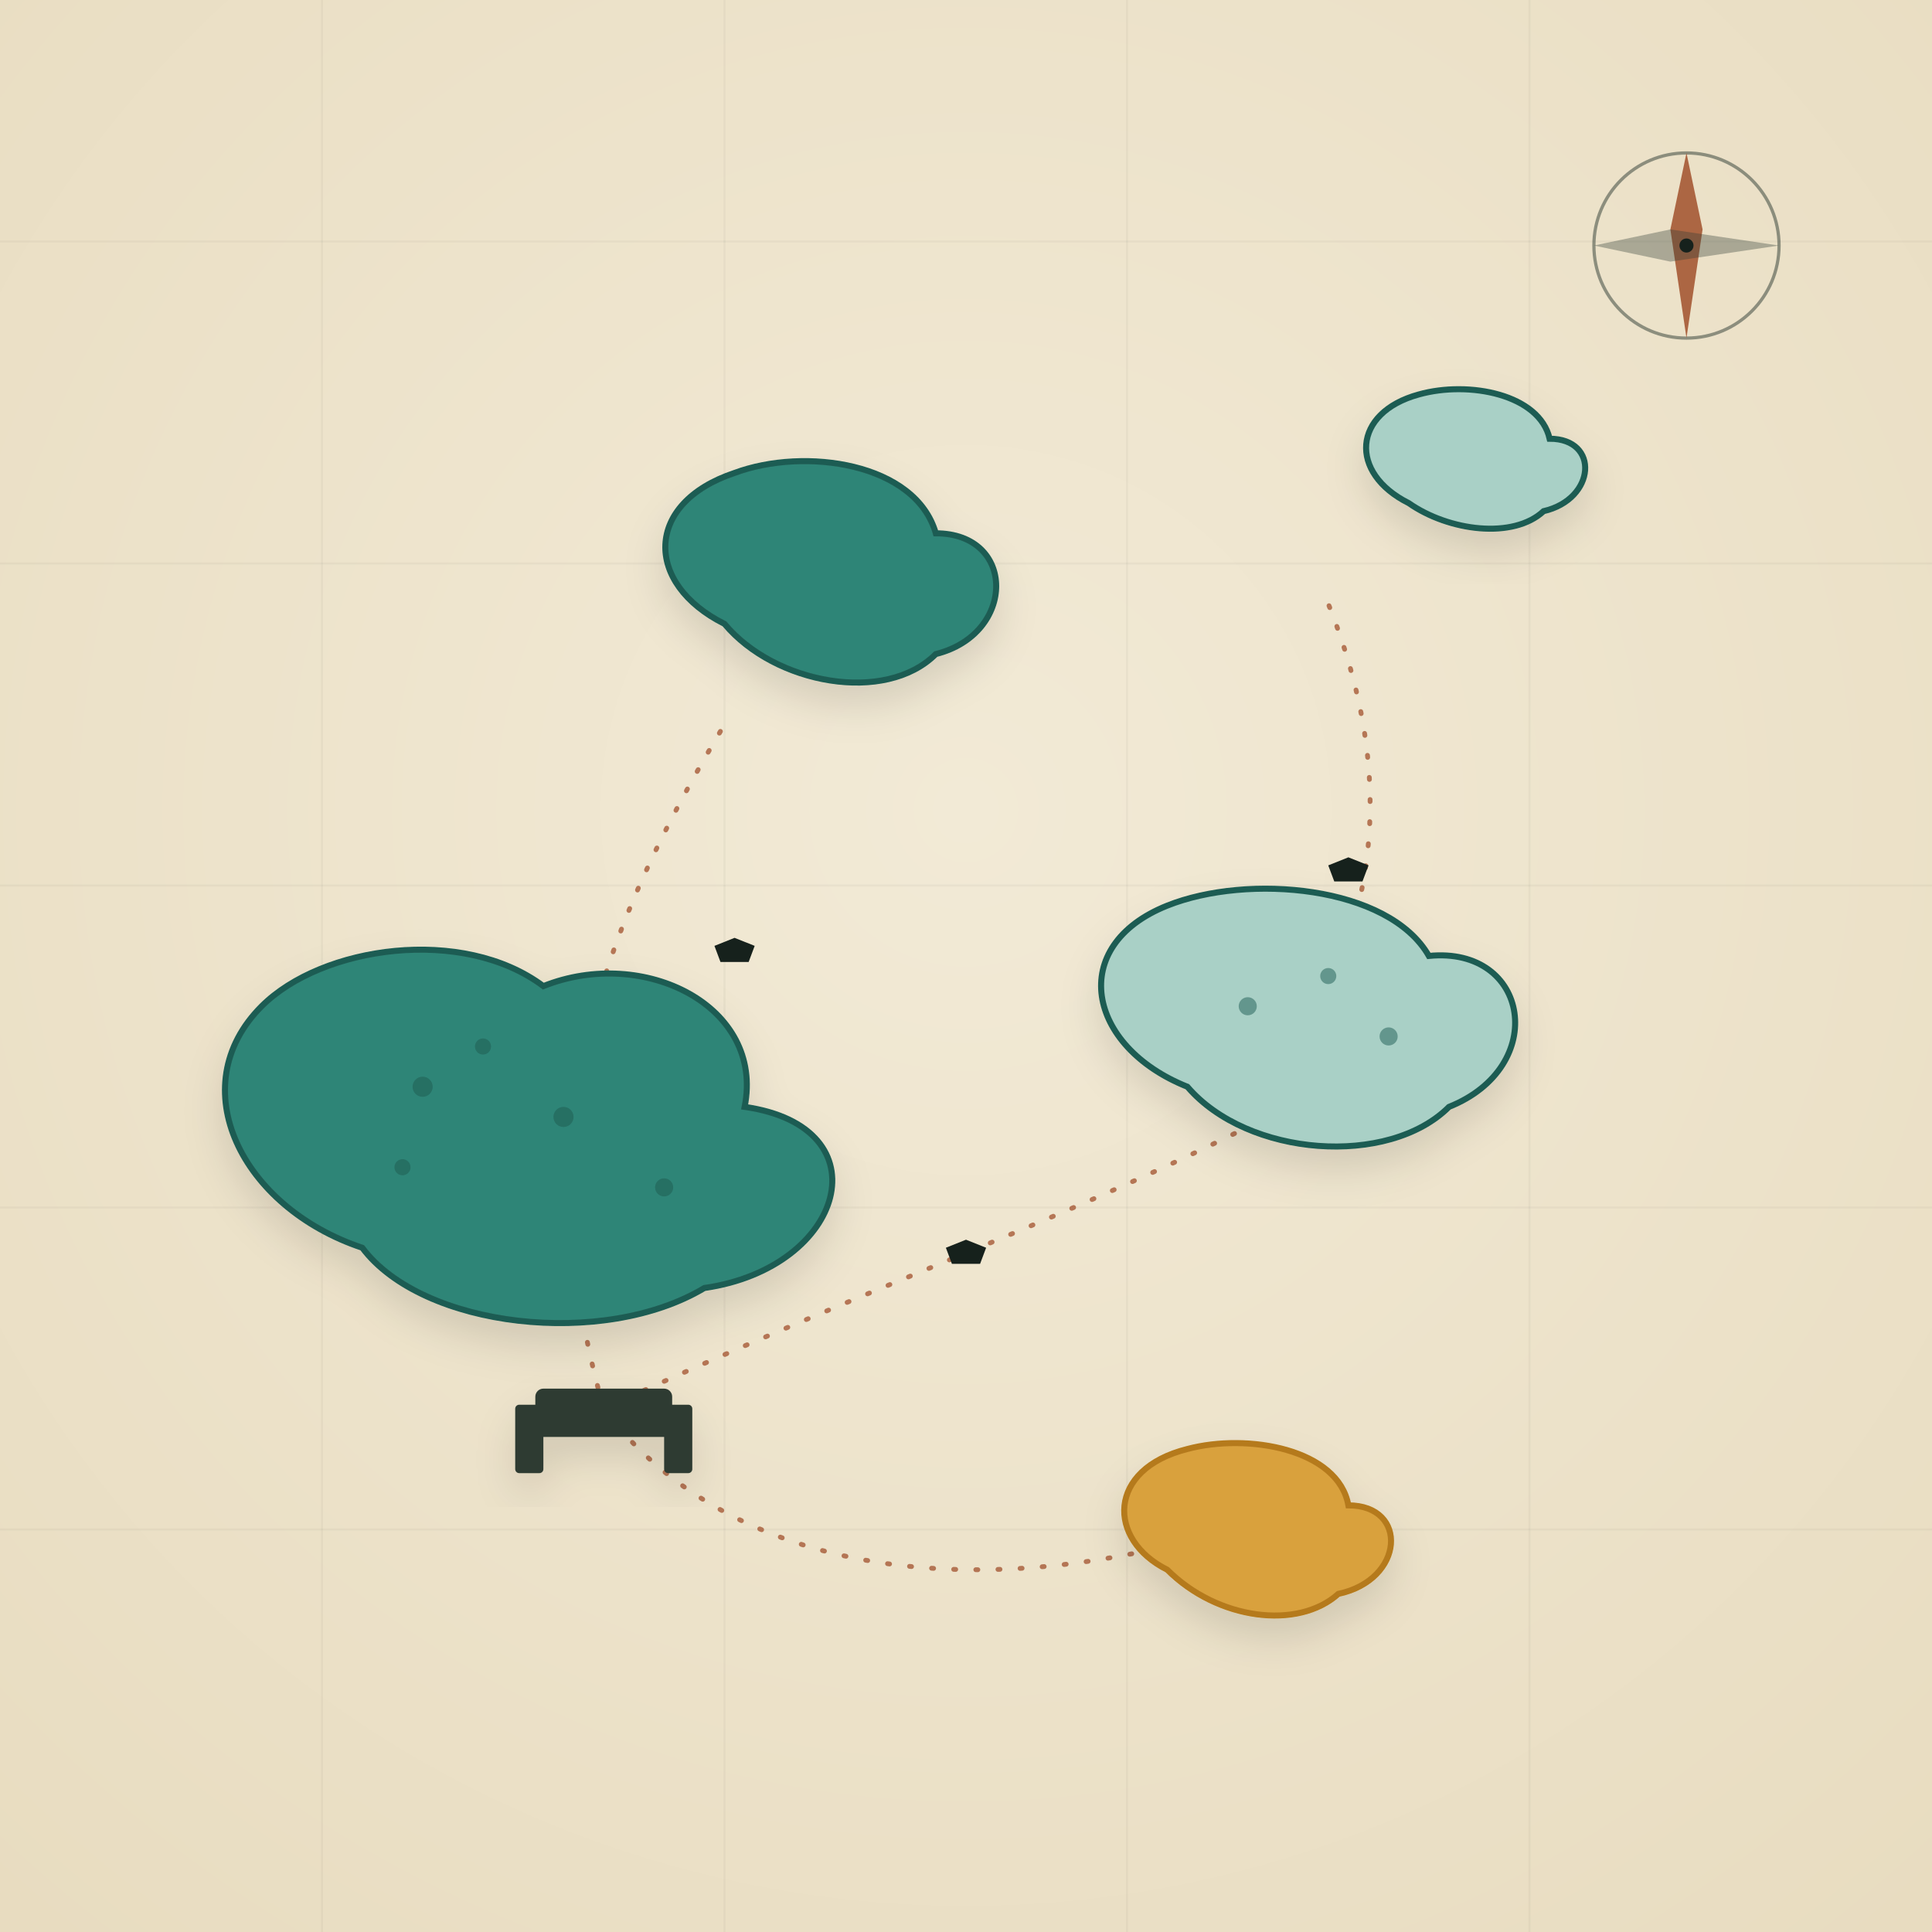
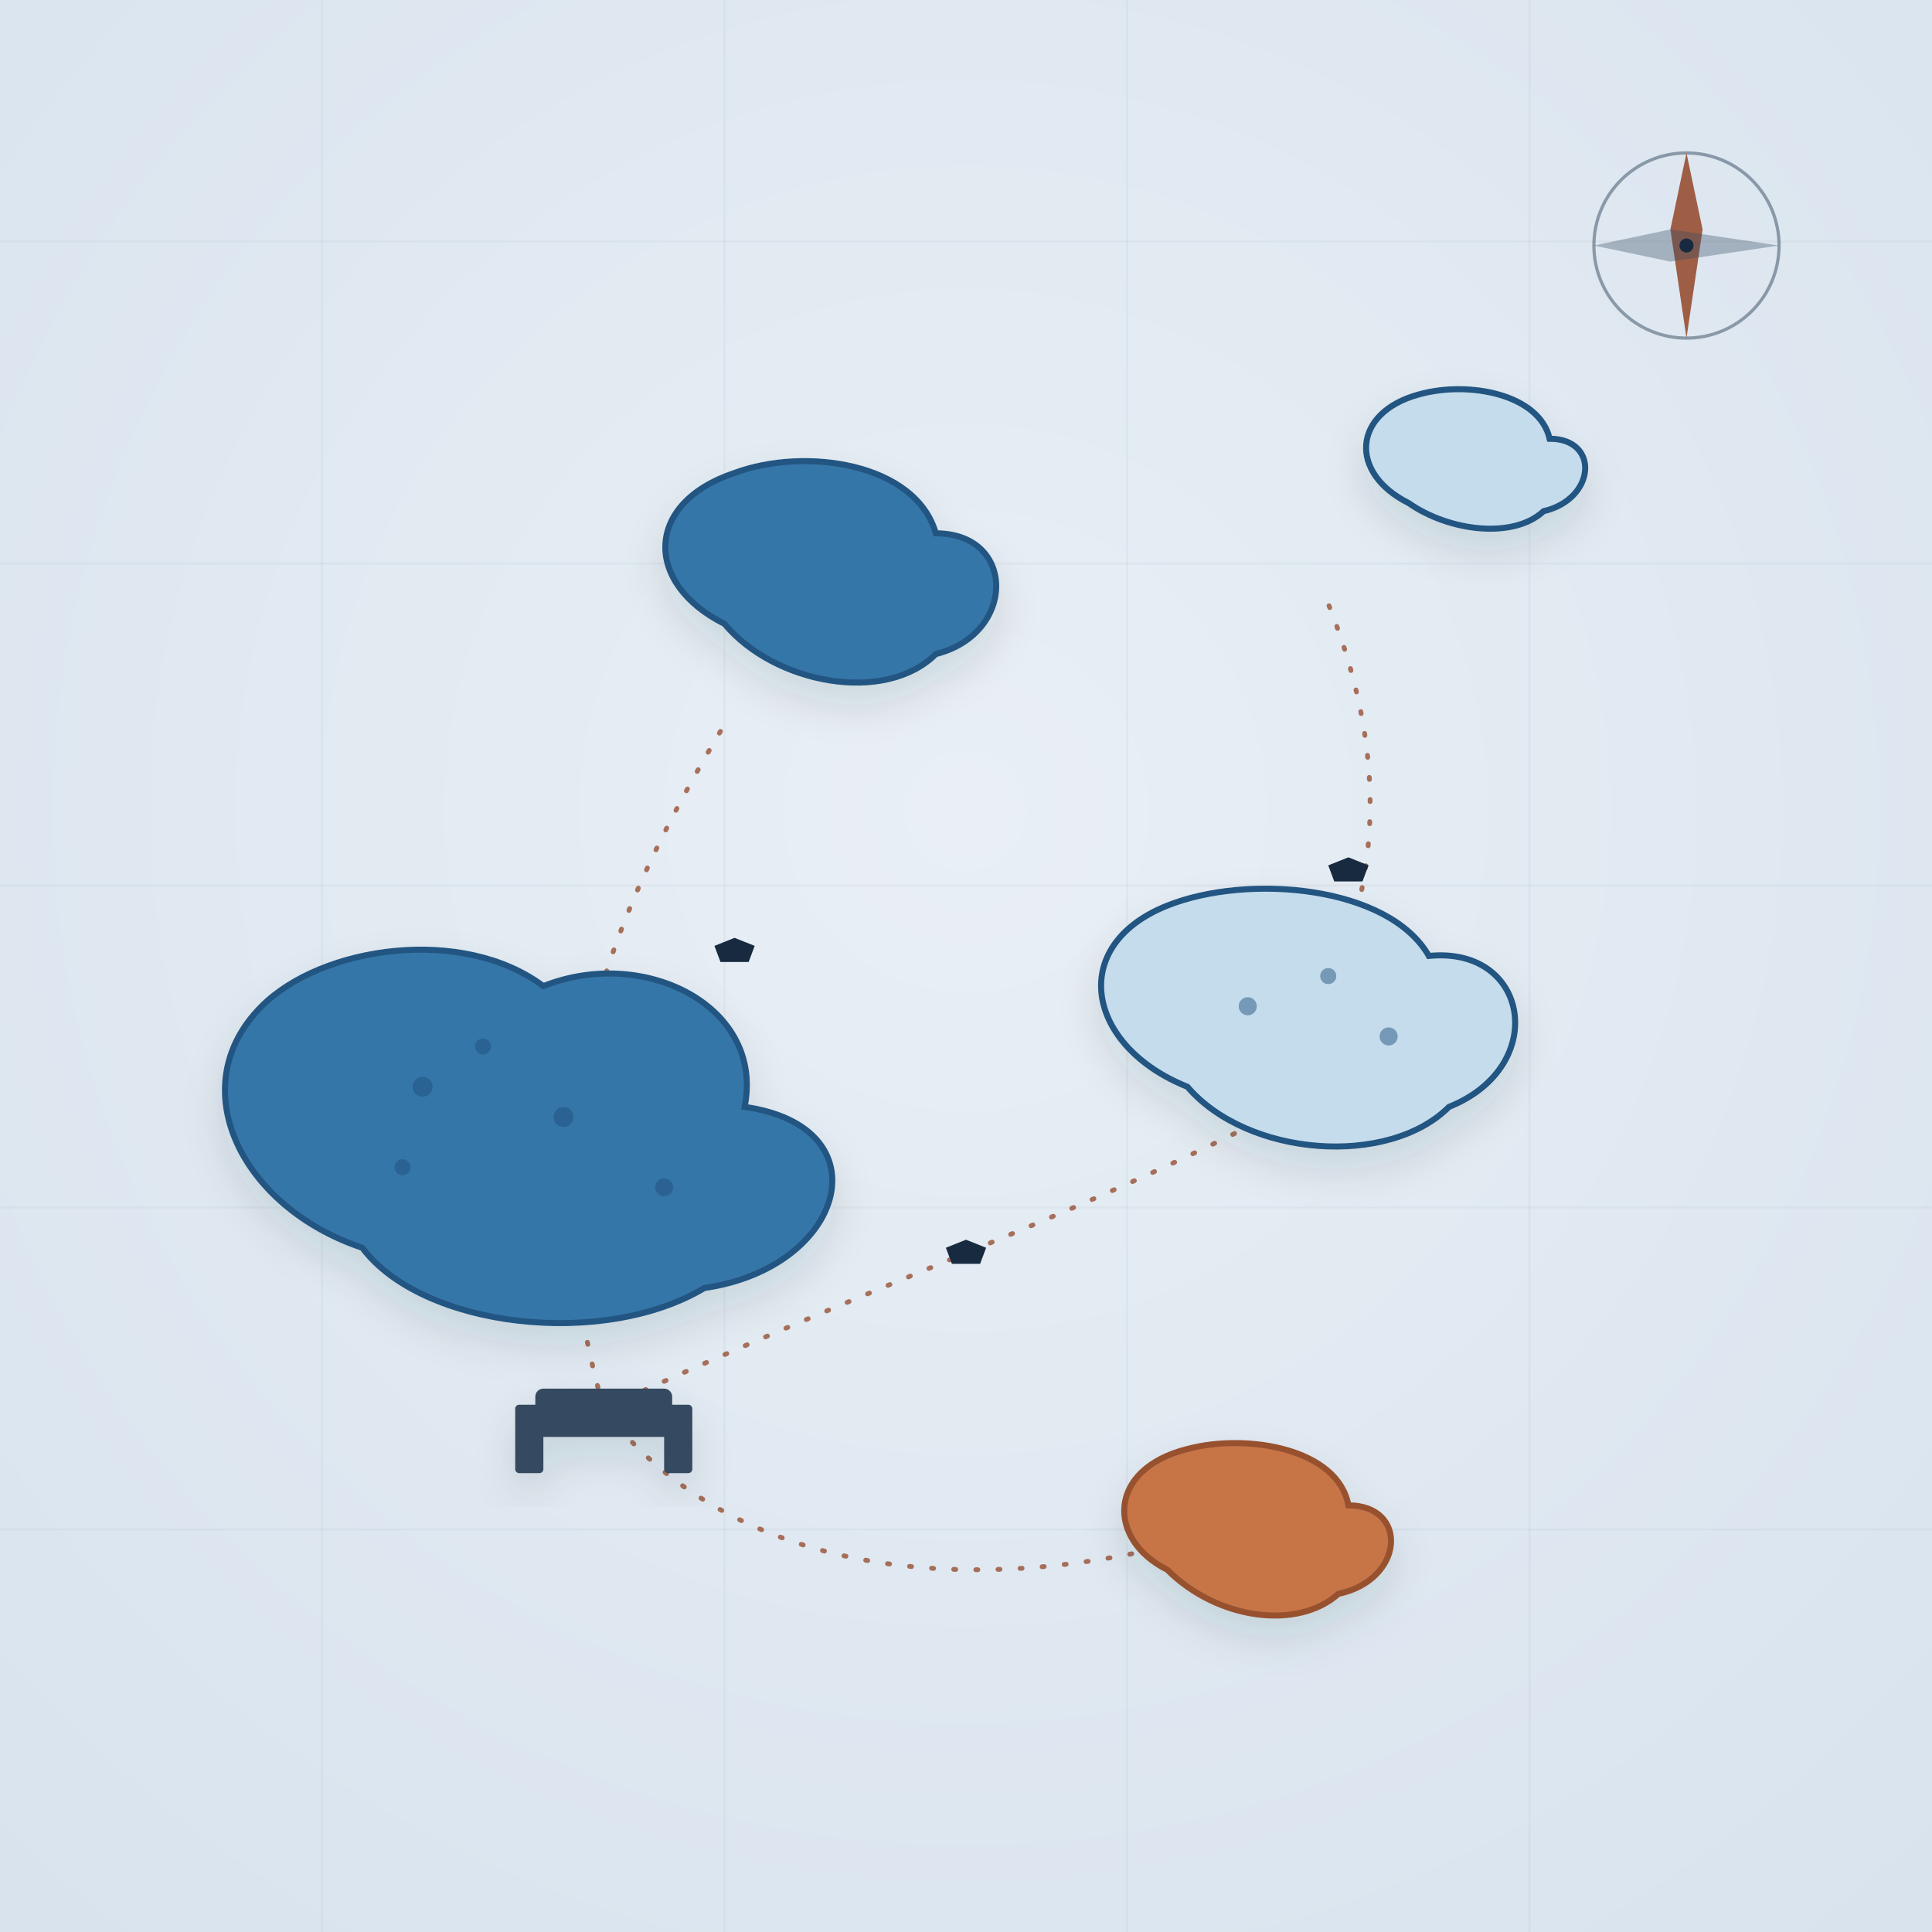
<svg xmlns="http://www.w3.org/2000/svg" viewBox="0 0 960 960" role="img" aria-labelledby="t1 d1">
  <defs>
    <radialGradient id="water" cx="50%" cy="42%" r="75%">
-       <stop offset="0%" stop-color="#f2ead6" />
-       <stop offset="100%" stop-color="#e8dcc0" />
+       <stop offset="0%" stop-color="#e9eff5" />
+       <stop offset="100%" stop-color="#d8e3ee" />
    </radialGradient>
    <filter id="soft" x="-40%" y="-40%" width="180%" height="180%">
-       <feDropShadow dx="0" dy="10" stdDeviation="10" flood-color="#16211c" flood-opacity="0.12" />
+       <feDropShadow dx="0" dy="10" stdDeviation="10" flood-color="#172a40" flood-opacity="0.12" />
    </filter>
  </defs>
  <rect x="0" y="0" width="960" height="960" fill="url(#water)" />
-   <g opacity="0.5" stroke="#16211c" stroke-opacity="0.08">
+   <g opacity="0.5" stroke="#172a40" stroke-opacity="0.08">
    <path d="M0 120 H960 M0 280 H960 M0 440 H960 M0 600 H960 M0 760 H960" stroke-width="1" />
    <path d="M160 0 V960 M360 0 V960 M560 0 V960 M760 0 V960" stroke-width="1" />
  </g>
-   <g transform="translate(838,122)" stroke="#2d3b33" fill="none" stroke-width="1.6">
+   <g transform="translate(838,122)" stroke="#354a60" fill="none" stroke-width="1.6">
    <circle r="46" stroke-opacity="0.5" />
-     <path d="M0 -46 L8 -8 L0 46 L-8 -8 Z" fill="#a1502c" stroke="none" opacity="0.85" />
-     <path d="M-46 0 L-8 8 L46 0 L-8 -8 Z" fill="#2d3b33" stroke="none" opacity="0.35" />
-     <circle r="3.5" fill="#16211c" stroke="none" />
+     <path d="M0 -46 L8 -8 L0 46 L-8 -8 Z" fill="#934527" stroke="none" opacity="0.85" />
+     <path d="M-46 0 L-8 8 L46 0 L-8 -8 Z" fill="#354a60" stroke="none" opacity="0.35" />
+     <circle r="3.5" fill="#172a40" stroke="none" />
  </g>
-   <g fill="none" stroke="#a1502c" stroke-width="2.4" stroke-dasharray="1 10" stroke-linecap="round" opacity="0.75">
+   <g fill="none" stroke="#934527" stroke-width="2.4" stroke-dasharray="1 10" stroke-linecap="round" opacity="0.75">
    <path d="M300 700 C 260 560, 300 460, 360 360" />
    <path d="M300 700 C 430 640, 520 610, 620 560" />
    <path d="M300 700 C 360 780, 480 800, 610 760" />
    <path d="M620 560 C 680 480, 700 400, 660 300" />
  </g>
-   <g fill="#16211c">
+   <g fill="#172a40">
    <path d="M355 470 l10 -4 10 4 -3 8 -14 0 z" />
    <path d="M470 620 l10 -4 10 4 -3 8 -14 0 z" />
    <path d="M660 430 l10 -4 10 4 -3 8 -14 0 z" />
  </g>
  <g transform="translate(300,700)" filter="url(#soft)">
-     <rect x="-34" y="-10" width="68" height="24" rx="4" fill="#2d3b33" />
-     <rect x="-44" y="-2" width="14" height="34" rx="2" fill="#2d3b33" />
-     <rect x="30" y="-2" width="14" height="34" rx="2" fill="#2d3b33" />
+     <rect x="-34" y="-10" width="68" height="24" rx="4" fill="#354a60" />
+     <rect x="-44" y="-2" width="14" height="34" rx="2" fill="#354a60" />
+     <rect x="30" y="-2" width="14" height="34" rx="2" fill="#354a60" />
  </g>
  <g filter="url(#soft)">
-     <path d="M180 620 C120 600 90 540 130 500 C160 470 230 460 270 490 C320 470 380 500 370 550 C440 560 420 630 350 640 C300 670 210 660 180 620 Z" fill="#2f8577" stroke="#1f5c53" stroke-width="3" />
-     <g fill="#1f5c53" opacity="0.55">
+     <path d="M180 620 C120 600 90 540 130 500 C160 470 230 460 270 490 C320 470 380 500 370 550 C440 560 420 630 350 640 C300 670 210 660 180 620 Z" fill="#3476a9" stroke="#245581" stroke-width="3" />
+     <g fill="#245581" opacity="0.55">
      <circle cx="210" cy="540" r="5" />
      <circle cx="240" cy="520" r="4" />
      <circle cx="280" cy="555" r="5" />
      <circle cx="200" cy="580" r="4" />
      <circle cx="330" cy="590" r="4.5" />
    </g>
  </g>
  <g filter="url(#soft)">
-     <path d="M590 540 C540 520 530 470 580 450 C620 434 690 440 710 475 C760 470 770 530 720 550 C690 580 620 575 590 540 Z" fill="#a9d0c6" stroke="#1f5c53" stroke-width="3" />
-     <g fill="#1f5c53" opacity="0.5">
+     <path d="M590 540 C540 520 530 470 580 450 C620 434 690 440 710 475 C760 470 770 530 720 550 C690 580 620 575 590 540 Z" fill="#c5dcec" stroke="#245581" stroke-width="3" />
+     <g fill="#245581" opacity="0.5">
      <circle cx="620" cy="500" r="4.5" />
      <circle cx="660" cy="485" r="4" />
      <circle cx="690" cy="515" r="4.5" />
    </g>
  </g>
  <g filter="url(#soft)">
-     <path d="M360 310 C320 290 320 250 365 235 C400 222 455 230 465 265 C505 265 505 315 465 325 C440 350 385 340 360 310 Z" fill="#2f8577" stroke="#1f5c53" stroke-width="3" />
+     <path d="M360 310 C320 290 320 250 365 235 C400 222 455 230 465 265 C505 265 505 315 465 325 C440 350 385 340 360 310 Z" fill="#3476a9" stroke="#245581" stroke-width="3" />
  </g>
  <g filter="url(#soft)">
-     <path d="M580 780 C550 765 550 730 590 720 C620 712 665 720 670 748 C700 748 698 785 665 792 C645 810 605 805 580 780 Z" fill="#d9a13e" stroke="#b57a1e" stroke-width="3" />
+     <path d="M580 780 C550 765 550 730 590 720 C620 712 665 720 670 748 C700 748 698 785 665 792 C645 810 605 805 580 780 Z" fill="#c77446" stroke="#97512e" stroke-width="3" />
  </g>
  <g filter="url(#soft)">
-     <path d="M700 250 C670 235 672 205 705 196 C730 189 765 196 770 218 C795 218 793 248 767 254 C752 268 720 264 700 250 Z" fill="#a9d0c6" stroke="#1f5c53" stroke-width="3" />
+     <path d="M700 250 C670 235 672 205 705 196 C730 189 765 196 770 218 C795 218 793 248 767 254 C752 268 720 264 700 250 Z" fill="#c5dcec" stroke="#245581" stroke-width="3" />
  </g>
</svg>
